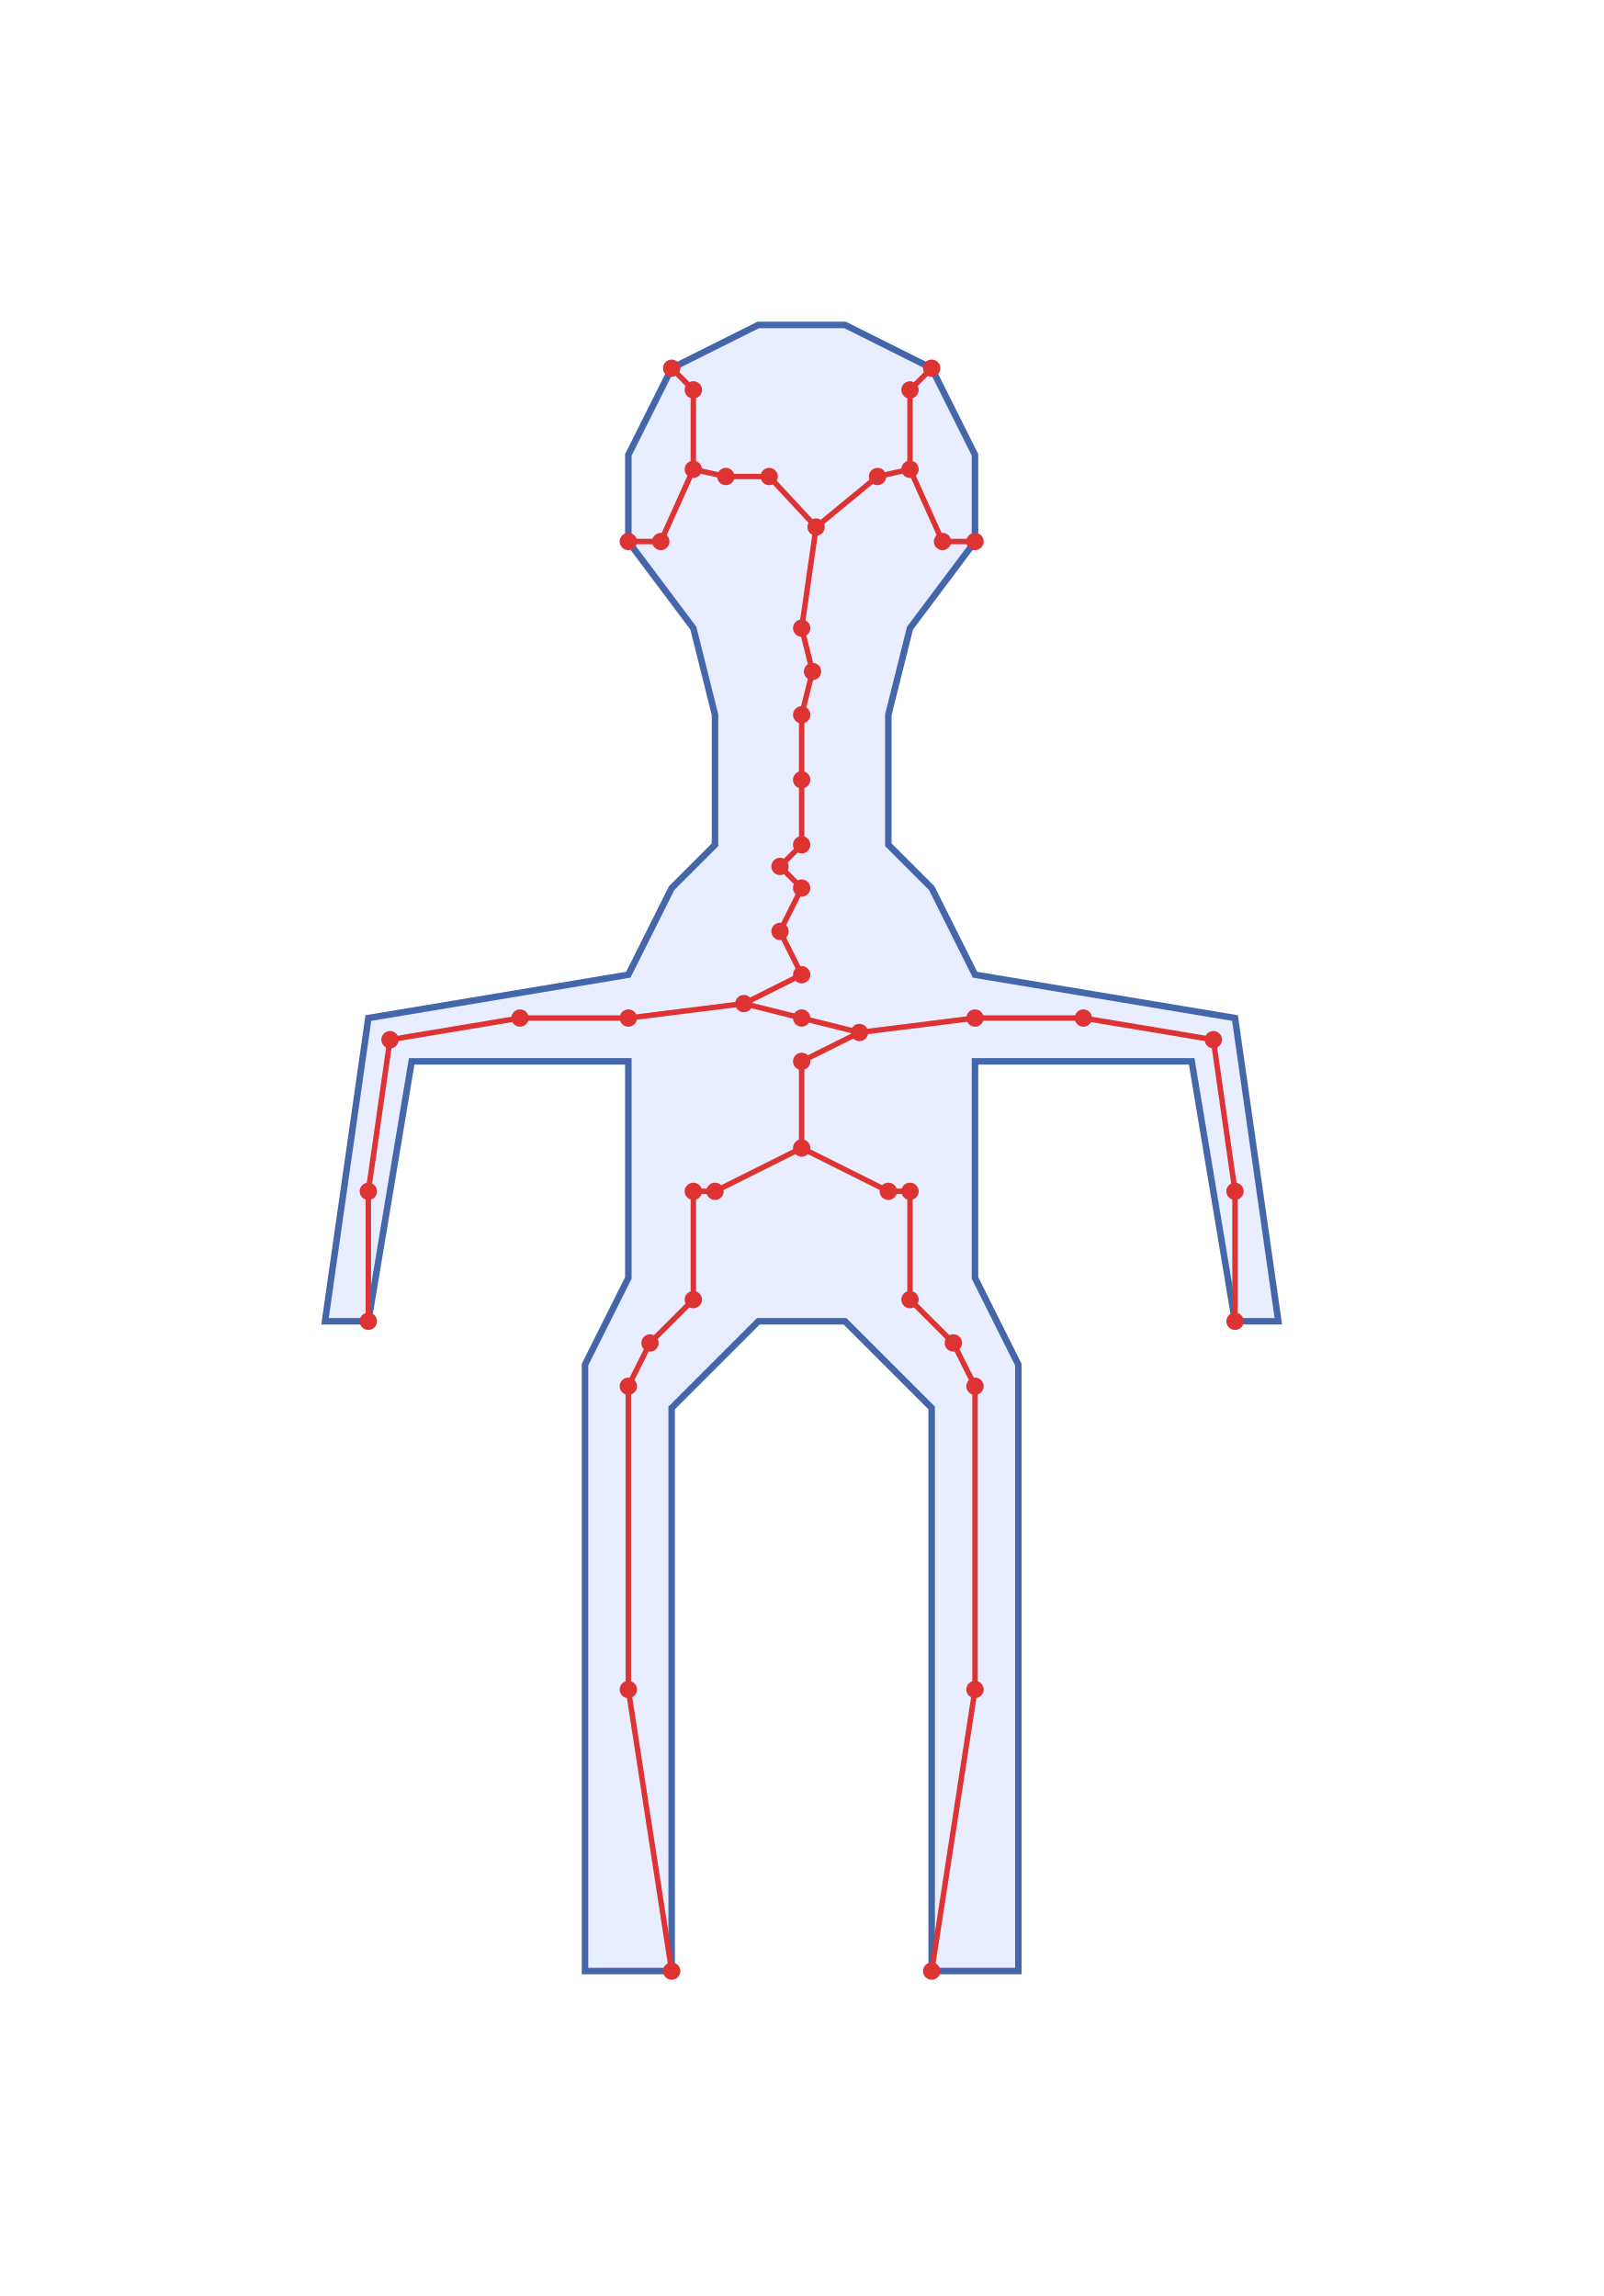
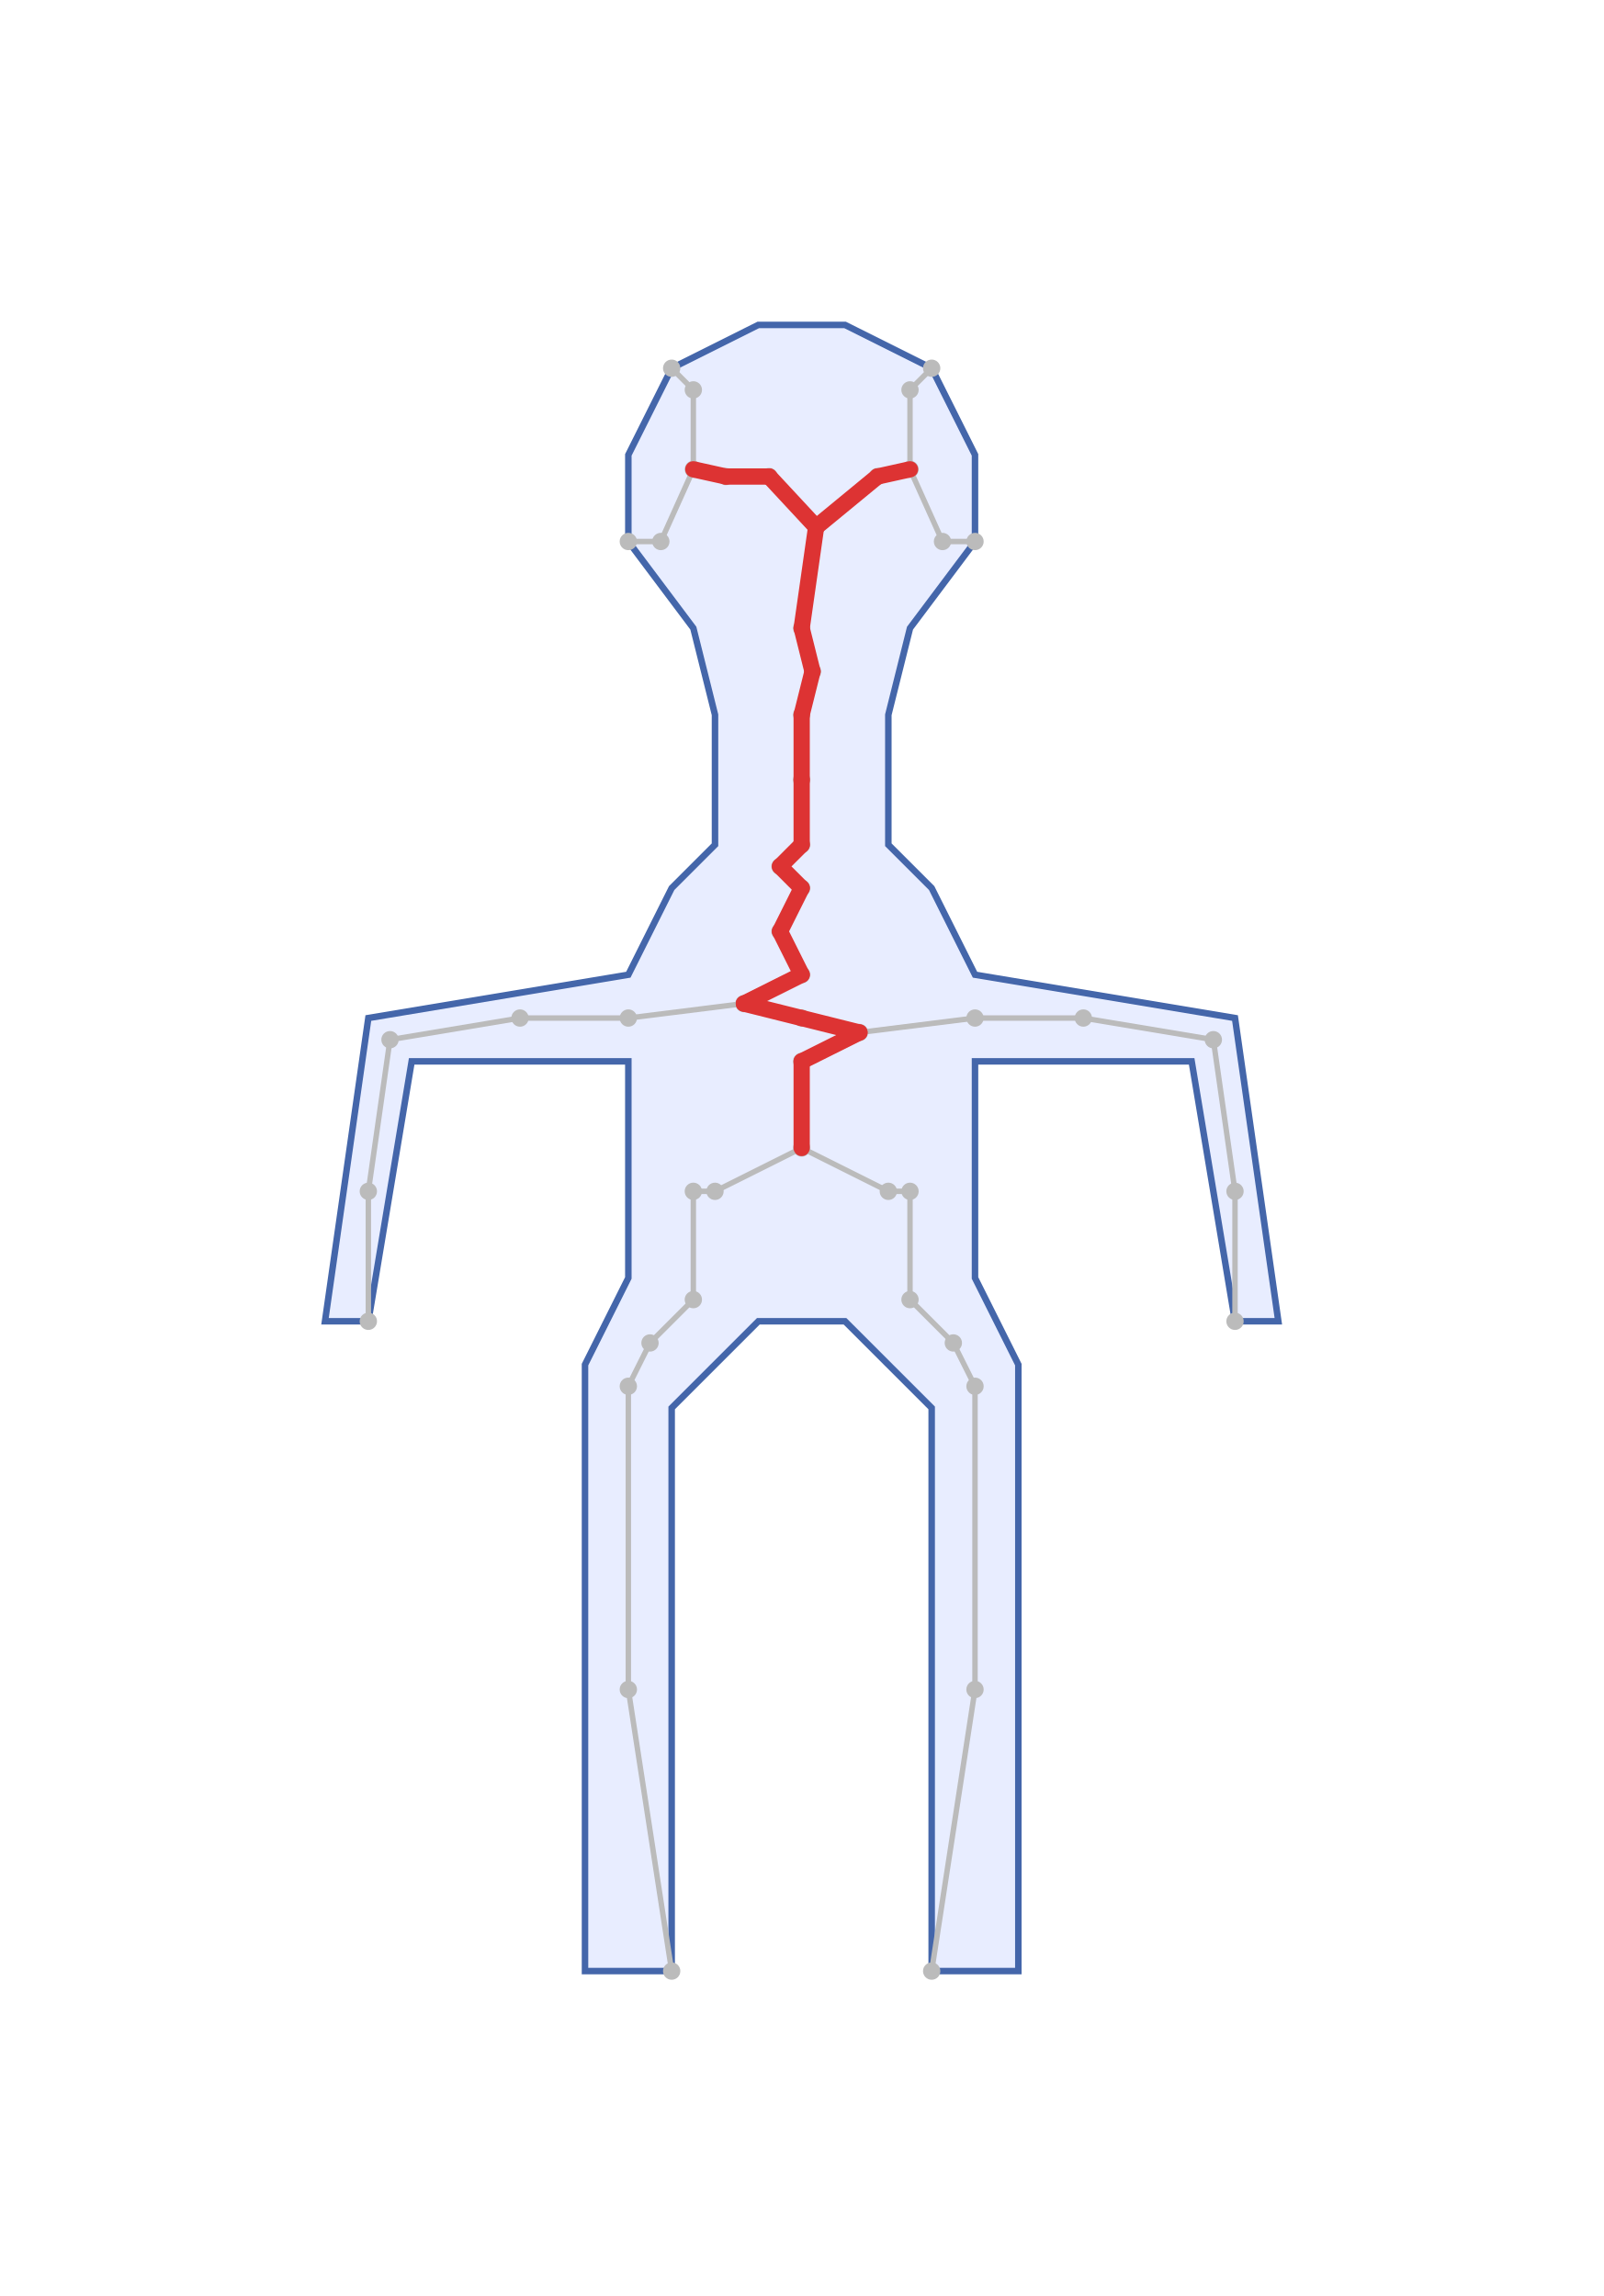
<svg xmlns="http://www.w3.org/2000/svg" width="74" height="106" viewBox="0 0 74 106">
  <path fill="#e8edff" stroke="#4466aa" stroke-width="0.3" d="M47,91 L47,63 L45,59 L45,49 L55,49 L57,61 L59,61 L57,47 L45,45 L43,41 L41,39 L41,33 L42,29 L45,25 L45,21 L43,17 L39,15 L35,15 L31,17 L29,21 L29,25 L32,29 L33,33 L33,39 L31,41 L29,45 L17,47 L15,61 L17,61 L19,49 L29,49 L29,59 L27,63 L27,91 L31,91 L31,65 L35,61 L37,61 L39,61 L43,65 L43,91 Z" />
-   <line x1="57" y1="55" x2="57" y2="61" stroke="#dd3333" stroke-width="0.25" stroke-linecap="round" />
-   <line x1="57" y1="55" x2="56" y2="48" stroke="#dd3333" stroke-width="0.25" stroke-linecap="round" />
-   <line x1="45" y1="47" x2="50" y2="47" stroke="#dd3333" stroke-width="0.25" stroke-linecap="round" />
-   <line x1="56" y1="48" x2="50" y2="47" stroke="#dd3333" stroke-width="0.25" stroke-linecap="round" />
-   <line x1="43.5" y1="25" x2="45" y2="25" stroke="#dd3333" stroke-width="0.25" stroke-linecap="round" />
-   <line x1="42" y1="21.667" x2="43.5" y2="25" stroke="#dd3333" stroke-width="0.25" stroke-linecap="round" />
-   <line x1="42" y1="21.667" x2="40.5" y2="22" stroke="#dd3333" stroke-width="0.25" stroke-linecap="round" />
-   <line x1="42" y1="21.667" x2="42" y2="18" stroke="#dd3333" stroke-width="0.25" stroke-linecap="round" />
-   <line x1="42" y1="18" x2="43" y2="17" stroke="#dd3333" stroke-width="0.25" stroke-linecap="round" />
-   <line x1="32" y1="18" x2="31" y2="17" stroke="#dd3333" stroke-width="0.25" stroke-linecap="round" />
-   <line x1="37.667" y1="24.333" x2="40.5" y2="22" stroke="#dd3333" stroke-width="0.25" stroke-linecap="round" />
-   <line x1="37.667" y1="24.333" x2="37" y2="29" stroke="#dd3333" stroke-width="0.25" stroke-linecap="round" />
-   <line x1="37.667" y1="24.333" x2="35.5" y2="22" stroke="#dd3333" stroke-width="0.25" stroke-linecap="round" />
-   <line x1="35.5" y1="22" x2="33.5" y2="22" stroke="#dd3333" stroke-width="0.25" stroke-linecap="round" />
-   <line x1="32" y1="21.667" x2="32" y2="18" stroke="#dd3333" stroke-width="0.25" stroke-linecap="round" />
-   <line x1="32" y1="21.667" x2="33.5" y2="22" stroke="#dd3333" stroke-width="0.25" stroke-linecap="round" />
-   <line x1="32" y1="21.667" x2="30.5" y2="25" stroke="#dd3333" stroke-width="0.25" stroke-linecap="round" />
-   <line x1="30.5" y1="25" x2="29" y2="25" stroke="#dd3333" stroke-width="0.25" stroke-linecap="round" />
-   <line x1="37" y1="33" x2="37.5" y2="31" stroke="#dd3333" stroke-width="0.25" stroke-linecap="round" />
-   <line x1="37" y1="29" x2="37.5" y2="31" stroke="#dd3333" stroke-width="0.25" stroke-linecap="round" />
-   <line x1="37" y1="39" x2="37" y2="36" stroke="#dd3333" stroke-width="0.25" stroke-linecap="round" />
-   <line x1="37" y1="33" x2="37" y2="36" stroke="#dd3333" stroke-width="0.25" stroke-linecap="round" />
-   <line x1="37" y1="41" x2="36" y2="40" stroke="#dd3333" stroke-width="0.25" stroke-linecap="round" />
-   <line x1="37" y1="39" x2="36" y2="40" stroke="#dd3333" stroke-width="0.25" stroke-linecap="round" />
-   <line x1="37" y1="45" x2="36" y2="43" stroke="#dd3333" stroke-width="0.25" stroke-linecap="round" />
-   <line x1="37" y1="41" x2="36" y2="43" stroke="#dd3333" stroke-width="0.25" stroke-linecap="round" />
-   <line x1="24" y1="47" x2="18" y2="48" stroke="#dd3333" stroke-width="0.25" stroke-linecap="round" />
-   <line x1="18" y1="48" x2="17" y2="55" stroke="#dd3333" stroke-width="0.25" stroke-linecap="round" />
-   <line x1="17" y1="55" x2="17" y2="61" stroke="#dd3333" stroke-width="0.25" stroke-linecap="round" />
-   <line x1="39.667" y1="47.667" x2="45" y2="47" stroke="#dd3333" stroke-width="0.25" stroke-linecap="round" />
-   <line x1="39.667" y1="47.667" x2="37" y2="49" stroke="#dd3333" stroke-width="0.25" stroke-linecap="round" />
-   <line x1="39.667" y1="47.667" x2="37" y2="47" stroke="#dd3333" stroke-width="0.25" stroke-linecap="round" />
-   <line x1="34.333" y1="46.333" x2="37" y2="45" stroke="#dd3333" stroke-width="0.25" stroke-linecap="round" />
-   <line x1="34.333" y1="46.333" x2="37" y2="47" stroke="#dd3333" stroke-width="0.25" stroke-linecap="round" />
-   <line x1="34.333" y1="46.333" x2="29" y2="47" stroke="#dd3333" stroke-width="0.25" stroke-linecap="round" />
-   <line x1="24" y1="47" x2="29" y2="47" stroke="#dd3333" stroke-width="0.25" stroke-linecap="round" />
-   <line x1="30" y1="62" x2="29" y2="64" stroke="#dd3333" stroke-width="0.25" stroke-linecap="round" />
-   <line x1="29" y1="64" x2="29" y2="78" stroke="#dd3333" stroke-width="0.25" stroke-linecap="round" />
-   <line x1="29" y1="78" x2="31" y2="91" stroke="#dd3333" stroke-width="0.25" stroke-linecap="round" />
-   <line x1="32" y1="55" x2="32" y2="60" stroke="#dd3333" stroke-width="0.25" stroke-linecap="round" />
-   <line x1="30" y1="62" x2="32" y2="60" stroke="#dd3333" stroke-width="0.25" stroke-linecap="round" />
-   <line x1="37" y1="53" x2="37" y2="49" stroke="#dd3333" stroke-width="0.25" stroke-linecap="round" />
-   <line x1="37" y1="53" x2="41" y2="55" stroke="#dd3333" stroke-width="0.25" stroke-linecap="round" />
-   <line x1="37" y1="53" x2="33" y2="55" stroke="#dd3333" stroke-width="0.25" stroke-linecap="round" />
-   <line x1="32" y1="55" x2="33" y2="55" stroke="#dd3333" stroke-width="0.25" stroke-linecap="round" />
-   <line x1="42" y1="60" x2="42" y2="55" stroke="#dd3333" stroke-width="0.25" stroke-linecap="round" />
-   <line x1="41" y1="55" x2="42" y2="55" stroke="#dd3333" stroke-width="0.25" stroke-linecap="round" />
-   <line x1="45" y1="78" x2="45" y2="64" stroke="#dd3333" stroke-width="0.25" stroke-linecap="round" />
-   <line x1="45" y1="64" x2="44" y2="62" stroke="#dd3333" stroke-width="0.25" stroke-linecap="round" />
-   <line x1="42" y1="60" x2="44" y2="62" stroke="#dd3333" stroke-width="0.25" stroke-linecap="round" />
-   <line x1="45" y1="78" x2="43" y2="91" stroke="#dd3333" stroke-width="0.25" stroke-linecap="round" />
-   <circle cx="57" cy="55" r="0.4" fill="#dd3333" />
-   <circle cx="57" cy="61" r="0.4" fill="#dd3333" />
-   <circle cx="56" cy="48" r="0.4" fill="#dd3333" />
-   <circle cx="45" cy="47" r="0.4" fill="#dd3333" />
-   <circle cx="50" cy="47" r="0.4" fill="#dd3333" />
-   <circle cx="43.5" cy="25" r="0.4" fill="#dd3333" />
-   <circle cx="45" cy="25" r="0.4" fill="#dd3333" />
-   <circle cx="42" cy="21.667" r="0.4" fill="#dd3333" />
-   <circle cx="40.5" cy="22" r="0.4" fill="#dd3333" />
-   <circle cx="42" cy="18" r="0.4" fill="#dd3333" />
-   <circle cx="43" cy="17" r="0.4" fill="#dd3333" />
-   <circle cx="32" cy="18" r="0.4" fill="#dd3333" />
-   <circle cx="31" cy="17" r="0.4" fill="#dd3333" />
-   <circle cx="37.667" cy="24.333" r="0.4" fill="#dd3333" />
-   <circle cx="37" cy="29" r="0.4" fill="#dd3333" />
-   <circle cx="35.5" cy="22" r="0.4" fill="#dd3333" />
-   <circle cx="33.5" cy="22" r="0.4" fill="#dd3333" />
-   <circle cx="32" cy="21.667" r="0.4" fill="#dd3333" />
-   <circle cx="30.5" cy="25" r="0.4" fill="#dd3333" />
-   <circle cx="29" cy="25" r="0.4" fill="#dd3333" />
-   <circle cx="37" cy="33" r="0.4" fill="#dd3333" />
-   <circle cx="37.5" cy="31" r="0.4" fill="#dd3333" />
-   <circle cx="37" cy="39" r="0.4" fill="#dd3333" />
-   <circle cx="37" cy="36" r="0.4" fill="#dd3333" />
-   <circle cx="37" cy="41" r="0.4" fill="#dd3333" />
-   <circle cx="36" cy="40" r="0.4" fill="#dd3333" />
-   <circle cx="37" cy="45" r="0.4" fill="#dd3333" />
-   <circle cx="36" cy="43" r="0.4" fill="#dd3333" />
-   <circle cx="24" cy="47" r="0.4" fill="#dd3333" />
-   <circle cx="18" cy="48" r="0.4" fill="#dd3333" />
-   <circle cx="17" cy="55" r="0.4" fill="#dd3333" />
-   <circle cx="17" cy="61" r="0.4" fill="#dd3333" />
-   <circle cx="39.667" cy="47.667" r="0.4" fill="#dd3333" />
-   <circle cx="37" cy="49" r="0.4" fill="#dd3333" />
-   <circle cx="37" cy="47" r="0.4" fill="#dd3333" />
-   <circle cx="34.333" cy="46.333" r="0.4" fill="#dd3333" />
-   <circle cx="29" cy="47" r="0.4" fill="#dd3333" />
-   <circle cx="30" cy="62" r="0.4" fill="#dd3333" />
-   <circle cx="29" cy="64" r="0.4" fill="#dd3333" />
-   <circle cx="29" cy="78" r="0.4" fill="#dd3333" />
-   <circle cx="31" cy="91" r="0.4" fill="#dd3333" />
-   <circle cx="32" cy="55" r="0.4" fill="#dd3333" />
-   <circle cx="32" cy="60" r="0.4" fill="#dd3333" />
-   <circle cx="37" cy="53" r="0.4" fill="#dd3333" />
-   <circle cx="41" cy="55" r="0.4" fill="#dd3333" />
-   <circle cx="33" cy="55" r="0.4" fill="#dd3333" />
-   <circle cx="42" cy="60" r="0.4" fill="#dd3333" />
-   <circle cx="42" cy="55" r="0.4" fill="#dd3333" />
-   <circle cx="45" cy="78" r="0.4" fill="#dd3333" />
-   <circle cx="45" cy="64" r="0.4" fill="#dd3333" />
-   <circle cx="44" cy="62" r="0.4" fill="#dd3333" />
-   <circle cx="43" cy="91" r="0.4" fill="#dd3333" />
+   <line x1="57" y1="55" x2="57" y2="61" stroke="#bbbbbb" stroke-width="0.25" stroke-linecap="round" />
+   <line x1="57" y1="55" x2="56" y2="48" stroke="#bbbbbb" stroke-width="0.25" stroke-linecap="round" />
+   <line x1="45" y1="47" x2="50" y2="47" stroke="#bbbbbb" stroke-width="0.25" stroke-linecap="round" />
+   <line x1="56" y1="48" x2="50" y2="47" stroke="#bbbbbb" stroke-width="0.25" stroke-linecap="round" />
+   <line x1="43.5" y1="25" x2="45" y2="25" stroke="#bbbbbb" stroke-width="0.25" stroke-linecap="round" />
+   <line x1="42" y1="21.667" x2="43.5" y2="25" stroke="#bbbbbb" stroke-width="0.25" stroke-linecap="round" />
+   <line x1="42" y1="21.667" x2="40.5" y2="22" stroke="#bbbbbb" stroke-width="0.25" stroke-linecap="round" />
+   <line x1="42" y1="21.667" x2="42" y2="18" stroke="#bbbbbb" stroke-width="0.25" stroke-linecap="round" />
+   <line x1="42" y1="18" x2="43" y2="17" stroke="#bbbbbb" stroke-width="0.25" stroke-linecap="round" />
+   <line x1="32" y1="18" x2="31" y2="17" stroke="#bbbbbb" stroke-width="0.25" stroke-linecap="round" />
+   <line x1="37.667" y1="24.333" x2="40.5" y2="22" stroke="#bbbbbb" stroke-width="0.25" stroke-linecap="round" />
+   <line x1="37.667" y1="24.333" x2="37" y2="29" stroke="#bbbbbb" stroke-width="0.25" stroke-linecap="round" />
+   <line x1="37.667" y1="24.333" x2="35.5" y2="22" stroke="#bbbbbb" stroke-width="0.25" stroke-linecap="round" />
+   <line x1="35.5" y1="22" x2="33.5" y2="22" stroke="#bbbbbb" stroke-width="0.25" stroke-linecap="round" />
+   <line x1="32" y1="21.667" x2="32" y2="18" stroke="#bbbbbb" stroke-width="0.25" stroke-linecap="round" />
+   <line x1="32" y1="21.667" x2="33.5" y2="22" stroke="#bbbbbb" stroke-width="0.25" stroke-linecap="round" />
+   <line x1="32" y1="21.667" x2="30.5" y2="25" stroke="#bbbbbb" stroke-width="0.25" stroke-linecap="round" />
+   <line x1="30.5" y1="25" x2="29" y2="25" stroke="#bbbbbb" stroke-width="0.25" stroke-linecap="round" />
+   <line x1="37" y1="33" x2="37.5" y2="31" stroke="#bbbbbb" stroke-width="0.25" stroke-linecap="round" />
+   <line x1="37" y1="29" x2="37.5" y2="31" stroke="#bbbbbb" stroke-width="0.25" stroke-linecap="round" />
+   <line x1="37" y1="39" x2="37" y2="36" stroke="#bbbbbb" stroke-width="0.25" stroke-linecap="round" />
+   <line x1="37" y1="33" x2="37" y2="36" stroke="#bbbbbb" stroke-width="0.25" stroke-linecap="round" />
+   <line x1="37" y1="41" x2="36" y2="40" stroke="#bbbbbb" stroke-width="0.25" stroke-linecap="round" />
+   <line x1="37" y1="39" x2="36" y2="40" stroke="#bbbbbb" stroke-width="0.25" stroke-linecap="round" />
+   <line x1="37" y1="45" x2="36" y2="43" stroke="#bbbbbb" stroke-width="0.25" stroke-linecap="round" />
+   <line x1="37" y1="41" x2="36" y2="43" stroke="#bbbbbb" stroke-width="0.25" stroke-linecap="round" />
+   <line x1="24" y1="47" x2="18" y2="48" stroke="#bbbbbb" stroke-width="0.25" stroke-linecap="round" />
+   <line x1="18" y1="48" x2="17" y2="55" stroke="#bbbbbb" stroke-width="0.25" stroke-linecap="round" />
+   <line x1="17" y1="55" x2="17" y2="61" stroke="#bbbbbb" stroke-width="0.25" stroke-linecap="round" />
+   <line x1="39.667" y1="47.667" x2="45" y2="47" stroke="#bbbbbb" stroke-width="0.25" stroke-linecap="round" />
+   <line x1="39.667" y1="47.667" x2="37" y2="49" stroke="#bbbbbb" stroke-width="0.25" stroke-linecap="round" />
+   <line x1="39.667" y1="47.667" x2="37" y2="47" stroke="#bbbbbb" stroke-width="0.25" stroke-linecap="round" />
+   <line x1="34.333" y1="46.333" x2="37" y2="45" stroke="#bbbbbb" stroke-width="0.25" stroke-linecap="round" />
+   <line x1="34.333" y1="46.333" x2="37" y2="47" stroke="#bbbbbb" stroke-width="0.25" stroke-linecap="round" />
+   <line x1="34.333" y1="46.333" x2="29" y2="47" stroke="#bbbbbb" stroke-width="0.25" stroke-linecap="round" />
+   <line x1="24" y1="47" x2="29" y2="47" stroke="#bbbbbb" stroke-width="0.25" stroke-linecap="round" />
+   <line x1="30" y1="62" x2="29" y2="64" stroke="#bbbbbb" stroke-width="0.25" stroke-linecap="round" />
+   <line x1="29" y1="64" x2="29" y2="78" stroke="#bbbbbb" stroke-width="0.25" stroke-linecap="round" />
+   <line x1="29" y1="78" x2="31" y2="91" stroke="#bbbbbb" stroke-width="0.25" stroke-linecap="round" />
+   <line x1="32" y1="55" x2="32" y2="60" stroke="#bbbbbb" stroke-width="0.25" stroke-linecap="round" />
+   <line x1="30" y1="62" x2="32" y2="60" stroke="#bbbbbb" stroke-width="0.25" stroke-linecap="round" />
+   <line x1="37" y1="53" x2="37" y2="49" stroke="#bbbbbb" stroke-width="0.25" stroke-linecap="round" />
+   <line x1="37" y1="53" x2="41" y2="55" stroke="#bbbbbb" stroke-width="0.25" stroke-linecap="round" />
+   <line x1="37" y1="53" x2="33" y2="55" stroke="#bbbbbb" stroke-width="0.25" stroke-linecap="round" />
+   <line x1="32" y1="55" x2="33" y2="55" stroke="#bbbbbb" stroke-width="0.25" stroke-linecap="round" />
+   <line x1="42" y1="60" x2="42" y2="55" stroke="#bbbbbb" stroke-width="0.25" stroke-linecap="round" />
+   <line x1="41" y1="55" x2="42" y2="55" stroke="#bbbbbb" stroke-width="0.25" stroke-linecap="round" />
+   <line x1="45" y1="78" x2="45" y2="64" stroke="#bbbbbb" stroke-width="0.25" stroke-linecap="round" />
+   <line x1="45" y1="64" x2="44" y2="62" stroke="#bbbbbb" stroke-width="0.25" stroke-linecap="round" />
+   <line x1="42" y1="60" x2="44" y2="62" stroke="#bbbbbb" stroke-width="0.25" stroke-linecap="round" />
+   <line x1="45" y1="78" x2="43" y2="91" stroke="#bbbbbb" stroke-width="0.25" stroke-linecap="round" />
+   <circle cx="57" cy="55" r="0.4" fill="#bbbbbb" />
+   <circle cx="57" cy="61" r="0.4" fill="#bbbbbb" />
+   <circle cx="56" cy="48" r="0.4" fill="#bbbbbb" />
+   <circle cx="45" cy="47" r="0.4" fill="#bbbbbb" />
+   <circle cx="50" cy="47" r="0.4" fill="#bbbbbb" />
+   <circle cx="43.5" cy="25" r="0.4" fill="#bbbbbb" />
+   <circle cx="45" cy="25" r="0.4" fill="#bbbbbb" />
+   <circle cx="42" cy="21.667" r="0.4" fill="#bbbbbb" />
+   <circle cx="40.5" cy="22" r="0.4" fill="#bbbbbb" />
+   <circle cx="42" cy="18" r="0.4" fill="#bbbbbb" />
+   <circle cx="43" cy="17" r="0.4" fill="#bbbbbb" />
+   <circle cx="32" cy="18" r="0.4" fill="#bbbbbb" />
+   <circle cx="31" cy="17" r="0.4" fill="#bbbbbb" />
+   <circle cx="37.667" cy="24.333" r="0.4" fill="#bbbbbb" />
+   <circle cx="37" cy="29" r="0.4" fill="#bbbbbb" />
+   <circle cx="35.5" cy="22" r="0.4" fill="#bbbbbb" />
+   <circle cx="33.5" cy="22" r="0.4" fill="#bbbbbb" />
+   <circle cx="32" cy="21.667" r="0.4" fill="#bbbbbb" />
+   <circle cx="30.5" cy="25" r="0.4" fill="#bbbbbb" />
+   <circle cx="29" cy="25" r="0.4" fill="#bbbbbb" />
+   <circle cx="37" cy="33" r="0.4" fill="#bbbbbb" />
+   <circle cx="37.5" cy="31" r="0.4" fill="#bbbbbb" />
+   <circle cx="37" cy="39" r="0.4" fill="#bbbbbb" />
+   <circle cx="37" cy="36" r="0.4" fill="#bbbbbb" />
+   <circle cx="37" cy="41" r="0.4" fill="#bbbbbb" />
+   <circle cx="36" cy="40" r="0.4" fill="#bbbbbb" />
+   <circle cx="37" cy="45" r="0.4" fill="#bbbbbb" />
+   <circle cx="36" cy="43" r="0.4" fill="#bbbbbb" />
+   <circle cx="24" cy="47" r="0.4" fill="#bbbbbb" />
+   <circle cx="18" cy="48" r="0.4" fill="#bbbbbb" />
+   <circle cx="17" cy="55" r="0.4" fill="#bbbbbb" />
+   <circle cx="17" cy="61" r="0.4" fill="#bbbbbb" />
+   <circle cx="39.667" cy="47.667" r="0.4" fill="#bbbbbb" />
+   <circle cx="37" cy="49" r="0.4" fill="#bbbbbb" />
+   <circle cx="37" cy="47" r="0.4" fill="#bbbbbb" />
+   <circle cx="34.333" cy="46.333" r="0.4" fill="#bbbbbb" />
+   <circle cx="29" cy="47" r="0.4" fill="#bbbbbb" />
+   <circle cx="30" cy="62" r="0.4" fill="#bbbbbb" />
+   <circle cx="29" cy="64" r="0.4" fill="#bbbbbb" />
+   <circle cx="29" cy="78" r="0.4" fill="#bbbbbb" />
+   <circle cx="31" cy="91" r="0.4" fill="#bbbbbb" />
+   <circle cx="32" cy="55" r="0.4" fill="#bbbbbb" />
+   <circle cx="32" cy="60" r="0.4" fill="#bbbbbb" />
+   <circle cx="37" cy="53" r="0.4" fill="#bbbbbb" />
+   <circle cx="41" cy="55" r="0.4" fill="#bbbbbb" />
+   <circle cx="33" cy="55" r="0.4" fill="#bbbbbb" />
+   <circle cx="42" cy="60" r="0.4" fill="#bbbbbb" />
+   <circle cx="42" cy="55" r="0.4" fill="#bbbbbb" />
+   <circle cx="45" cy="78" r="0.4" fill="#bbbbbb" />
+   <circle cx="45" cy="64" r="0.4" fill="#bbbbbb" />
+   <circle cx="44" cy="62" r="0.4" fill="#bbbbbb" />
+   <circle cx="43" cy="91" r="0.4" fill="#bbbbbb" />
+   <line x1="42" y1="21.667" x2="40.5" y2="22" stroke="#dd3333" stroke-width="0.75" stroke-linecap="round" />
+   <line x1="37.667" y1="24.333" x2="40.5" y2="22" stroke="#dd3333" stroke-width="0.75" stroke-linecap="round" />
+   <line x1="37.667" y1="24.333" x2="37" y2="29" stroke="#dd3333" stroke-width="0.75" stroke-linecap="round" />
+   <line x1="37.667" y1="24.333" x2="35.5" y2="22" stroke="#dd3333" stroke-width="0.75" stroke-linecap="round" />
+   <line x1="35.5" y1="22" x2="33.5" y2="22" stroke="#dd3333" stroke-width="0.75" stroke-linecap="round" />
+   <line x1="32" y1="21.667" x2="33.5" y2="22" stroke="#dd3333" stroke-width="0.75" stroke-linecap="round" />
+   <line x1="37" y1="33" x2="37.5" y2="31" stroke="#dd3333" stroke-width="0.75" stroke-linecap="round" />
+   <line x1="37" y1="29" x2="37.5" y2="31" stroke="#dd3333" stroke-width="0.75" stroke-linecap="round" />
+   <line x1="37" y1="39" x2="37" y2="36" stroke="#dd3333" stroke-width="0.75" stroke-linecap="round" />
+   <line x1="37" y1="33" x2="37" y2="36" stroke="#dd3333" stroke-width="0.75" stroke-linecap="round" />
+   <line x1="37" y1="41" x2="36" y2="40" stroke="#dd3333" stroke-width="0.75" stroke-linecap="round" />
+   <line x1="37" y1="39" x2="36" y2="40" stroke="#dd3333" stroke-width="0.75" stroke-linecap="round" />
+   <line x1="37" y1="45" x2="36" y2="43" stroke="#dd3333" stroke-width="0.75" stroke-linecap="round" />
+   <line x1="37" y1="41" x2="36" y2="43" stroke="#dd3333" stroke-width="0.75" stroke-linecap="round" />
+   <line x1="39.667" y1="47.667" x2="37" y2="49" stroke="#dd3333" stroke-width="0.75" stroke-linecap="round" />
+   <line x1="39.667" y1="47.667" x2="37" y2="47" stroke="#dd3333" stroke-width="0.75" stroke-linecap="round" />
+   <line x1="34.333" y1="46.333" x2="37" y2="45" stroke="#dd3333" stroke-width="0.75" stroke-linecap="round" />
+   <line x1="34.333" y1="46.333" x2="37" y2="47" stroke="#dd3333" stroke-width="0.75" stroke-linecap="round" />
+   <line x1="37" y1="53" x2="37" y2="49" stroke="#dd3333" stroke-width="0.75" stroke-linecap="round" />
+   <circle cx="57" cy="55" r="0" fill="#dd3333" />
+   <circle cx="57" cy="61" r="0" fill="#dd3333" />
+   <circle cx="56" cy="48" r="0" fill="#dd3333" />
+   <circle cx="45" cy="47" r="0" fill="#dd3333" />
+   <circle cx="50" cy="47" r="0" fill="#dd3333" />
+   <circle cx="43.5" cy="25" r="0" fill="#dd3333" />
+   <circle cx="45" cy="25" r="0" fill="#dd3333" />
+   <circle cx="42" cy="21.667" r="0" fill="#dd3333" />
+   <circle cx="40.5" cy="22" r="0" fill="#dd3333" />
+   <circle cx="42" cy="18" r="0" fill="#dd3333" />
+   <circle cx="43" cy="17" r="0" fill="#dd3333" />
+   <circle cx="32" cy="18" r="0" fill="#dd3333" />
+   <circle cx="31" cy="17" r="0" fill="#dd3333" />
+   <circle cx="37.667" cy="24.333" r="0" fill="#dd3333" />
+   <circle cx="37" cy="29" r="0" fill="#dd3333" />
+   <circle cx="35.5" cy="22" r="0" fill="#dd3333" />
+   <circle cx="33.5" cy="22" r="0" fill="#dd3333" />
+   <circle cx="32" cy="21.667" r="0" fill="#dd3333" />
+   <circle cx="30.5" cy="25" r="0" fill="#dd3333" />
+   <circle cx="29" cy="25" r="0" fill="#dd3333" />
+   <circle cx="37" cy="33" r="0" fill="#dd3333" />
+   <circle cx="37.5" cy="31" r="0" fill="#dd3333" />
+   <circle cx="37" cy="39" r="0" fill="#dd3333" />
+   <circle cx="37" cy="36" r="0" fill="#dd3333" />
+   <circle cx="37" cy="41" r="0" fill="#dd3333" />
+   <circle cx="36" cy="40" r="0" fill="#dd3333" />
+   <circle cx="37" cy="45" r="0" fill="#dd3333" />
+   <circle cx="36" cy="43" r="0" fill="#dd3333" />
+   <circle cx="24" cy="47" r="0" fill="#dd3333" />
+   <circle cx="18" cy="48" r="0" fill="#dd3333" />
+   <circle cx="17" cy="55" r="0" fill="#dd3333" />
+   <circle cx="17" cy="61" r="0" fill="#dd3333" />
+   <circle cx="39.667" cy="47.667" r="0" fill="#dd3333" />
+   <circle cx="37" cy="49" r="0" fill="#dd3333" />
+   <circle cx="37" cy="47" r="0" fill="#dd3333" />
+   <circle cx="34.333" cy="46.333" r="0" fill="#dd3333" />
+   <circle cx="29" cy="47" r="0" fill="#dd3333" />
+   <circle cx="30" cy="62" r="0" fill="#dd3333" />
+   <circle cx="29" cy="64" r="0" fill="#dd3333" />
+   <circle cx="29" cy="78" r="0" fill="#dd3333" />
+   <circle cx="31" cy="91" r="0" fill="#dd3333" />
+   <circle cx="32" cy="55" r="0" fill="#dd3333" />
+   <circle cx="32" cy="60" r="0" fill="#dd3333" />
+   <circle cx="37" cy="53" r="0" fill="#dd3333" />
+   <circle cx="41" cy="55" r="0" fill="#dd3333" />
+   <circle cx="33" cy="55" r="0" fill="#dd3333" />
+   <circle cx="42" cy="60" r="0" fill="#dd3333" />
+   <circle cx="42" cy="55" r="0" fill="#dd3333" />
+   <circle cx="45" cy="78" r="0" fill="#dd3333" />
+   <circle cx="45" cy="64" r="0" fill="#dd3333" />
+   <circle cx="44" cy="62" r="0" fill="#dd3333" />
+   <circle cx="43" cy="91" r="0" fill="#dd3333" />
</svg>
